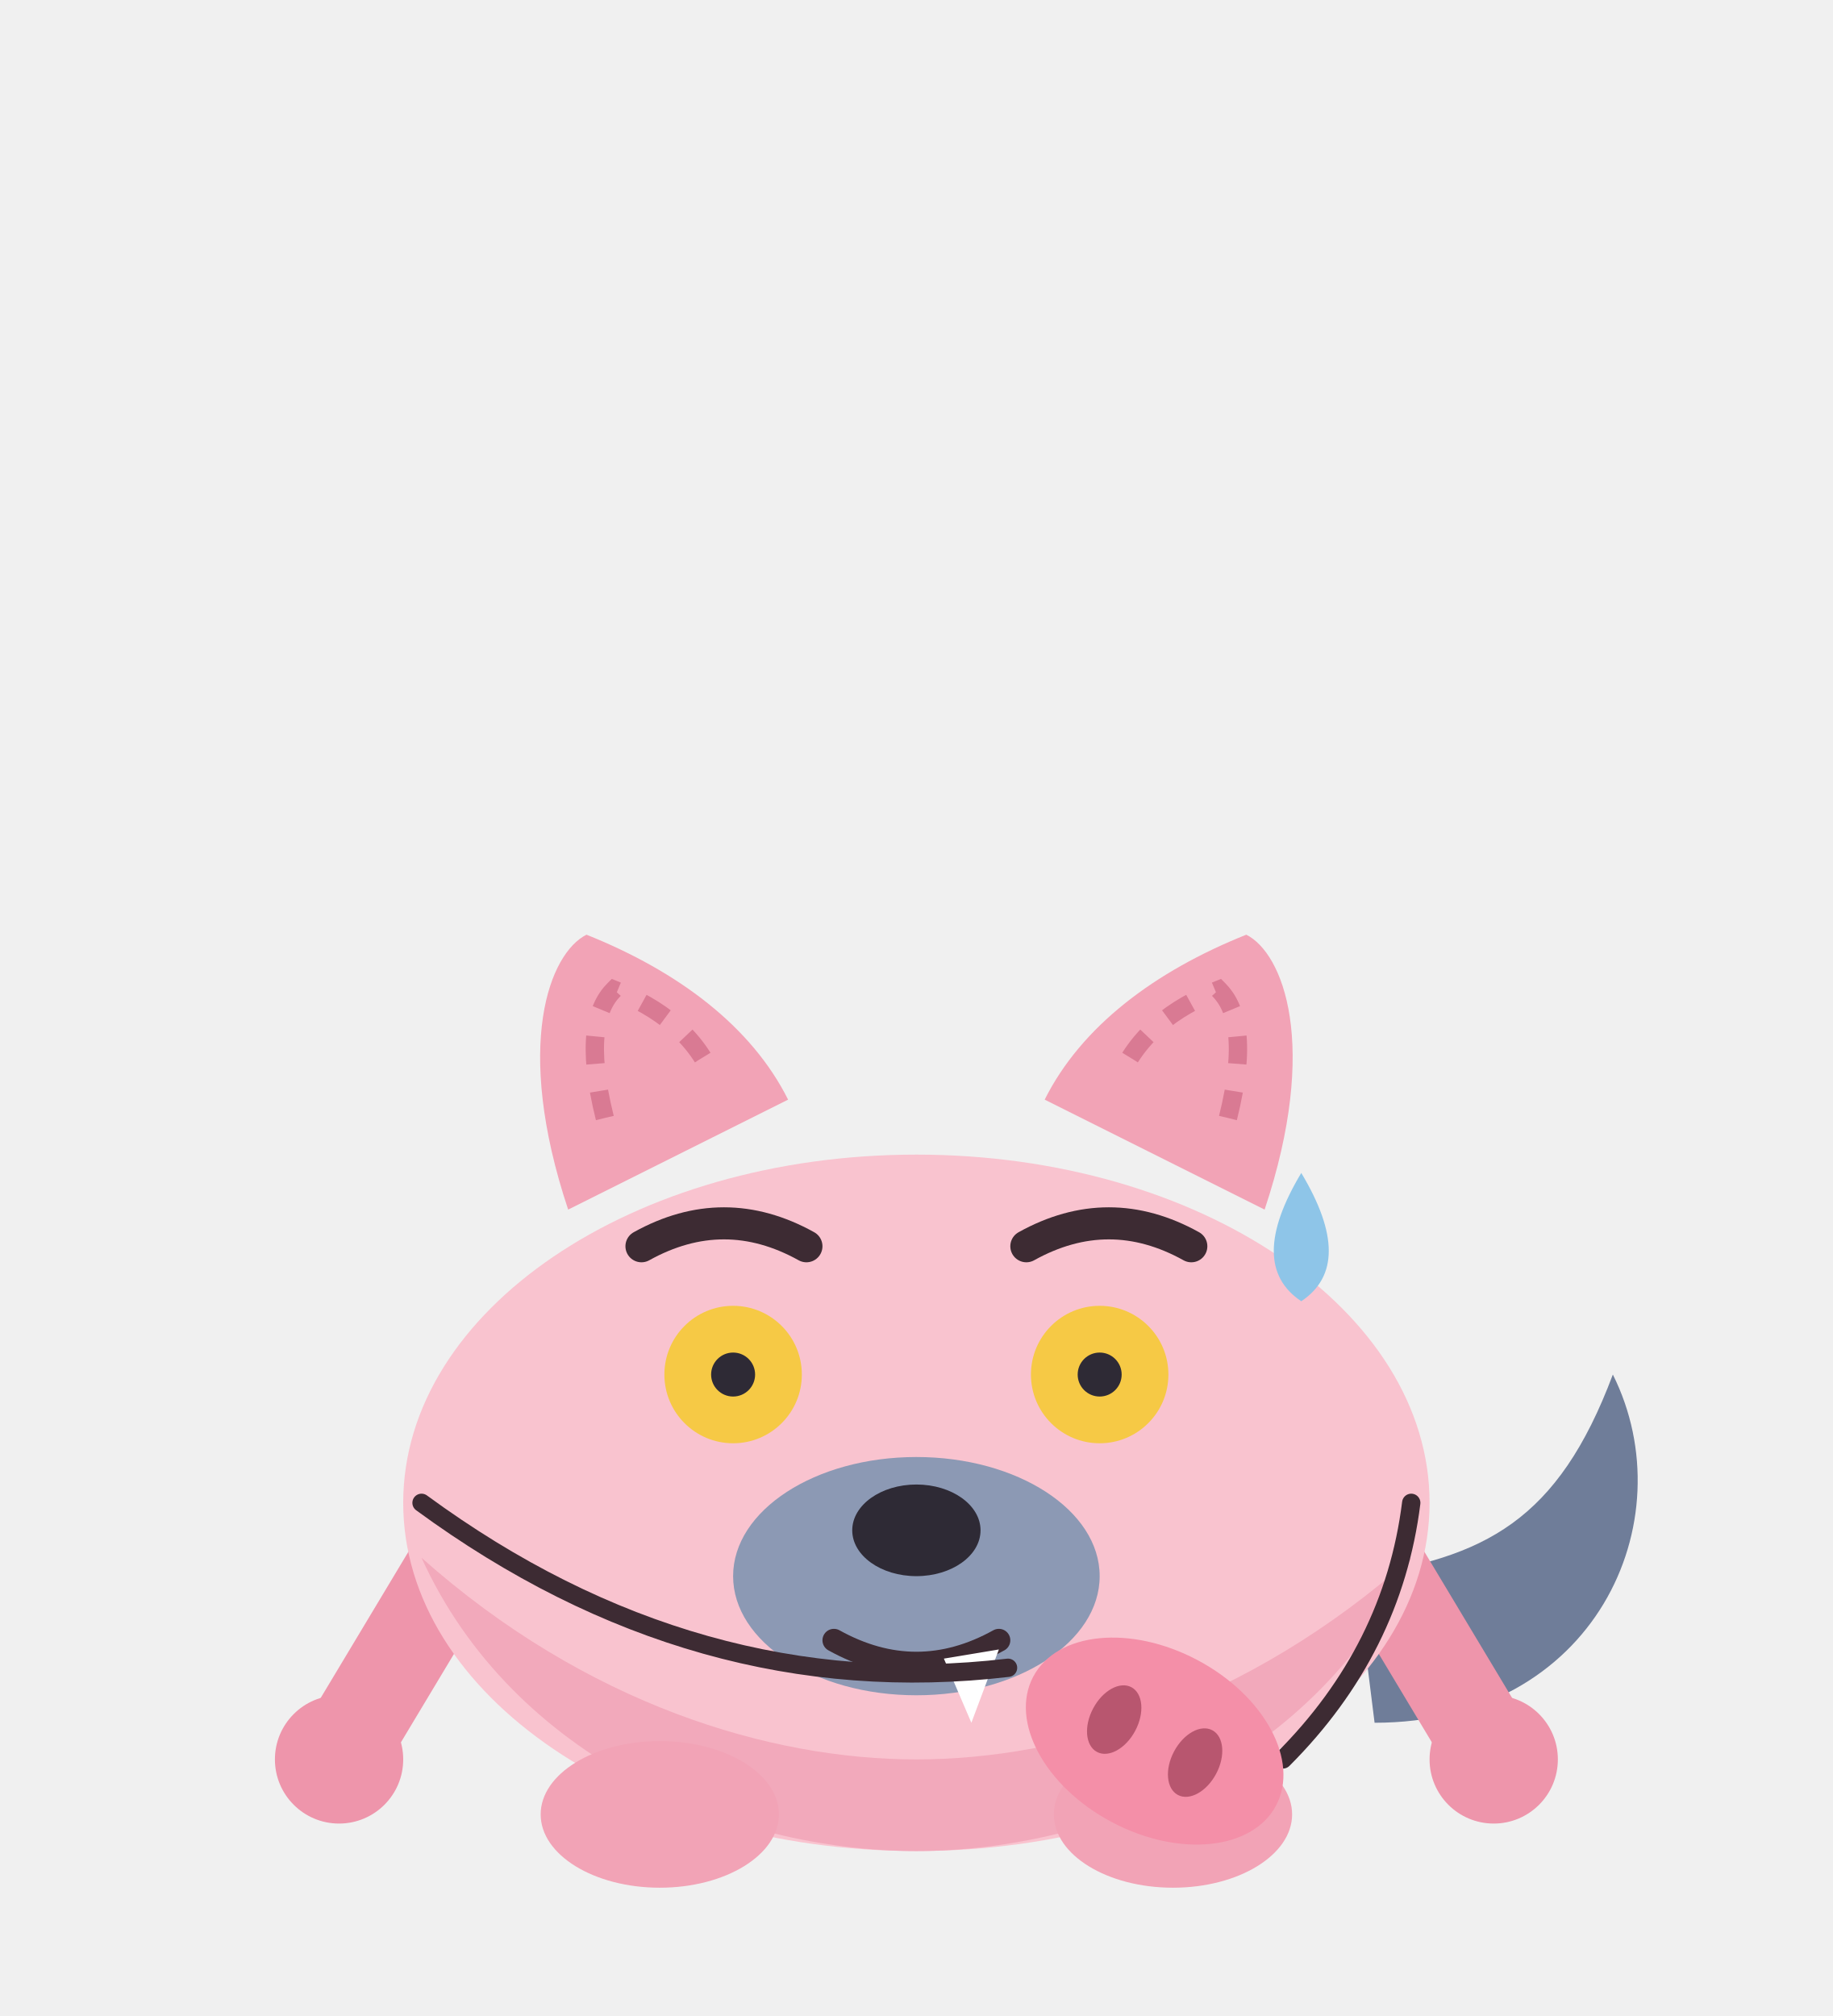
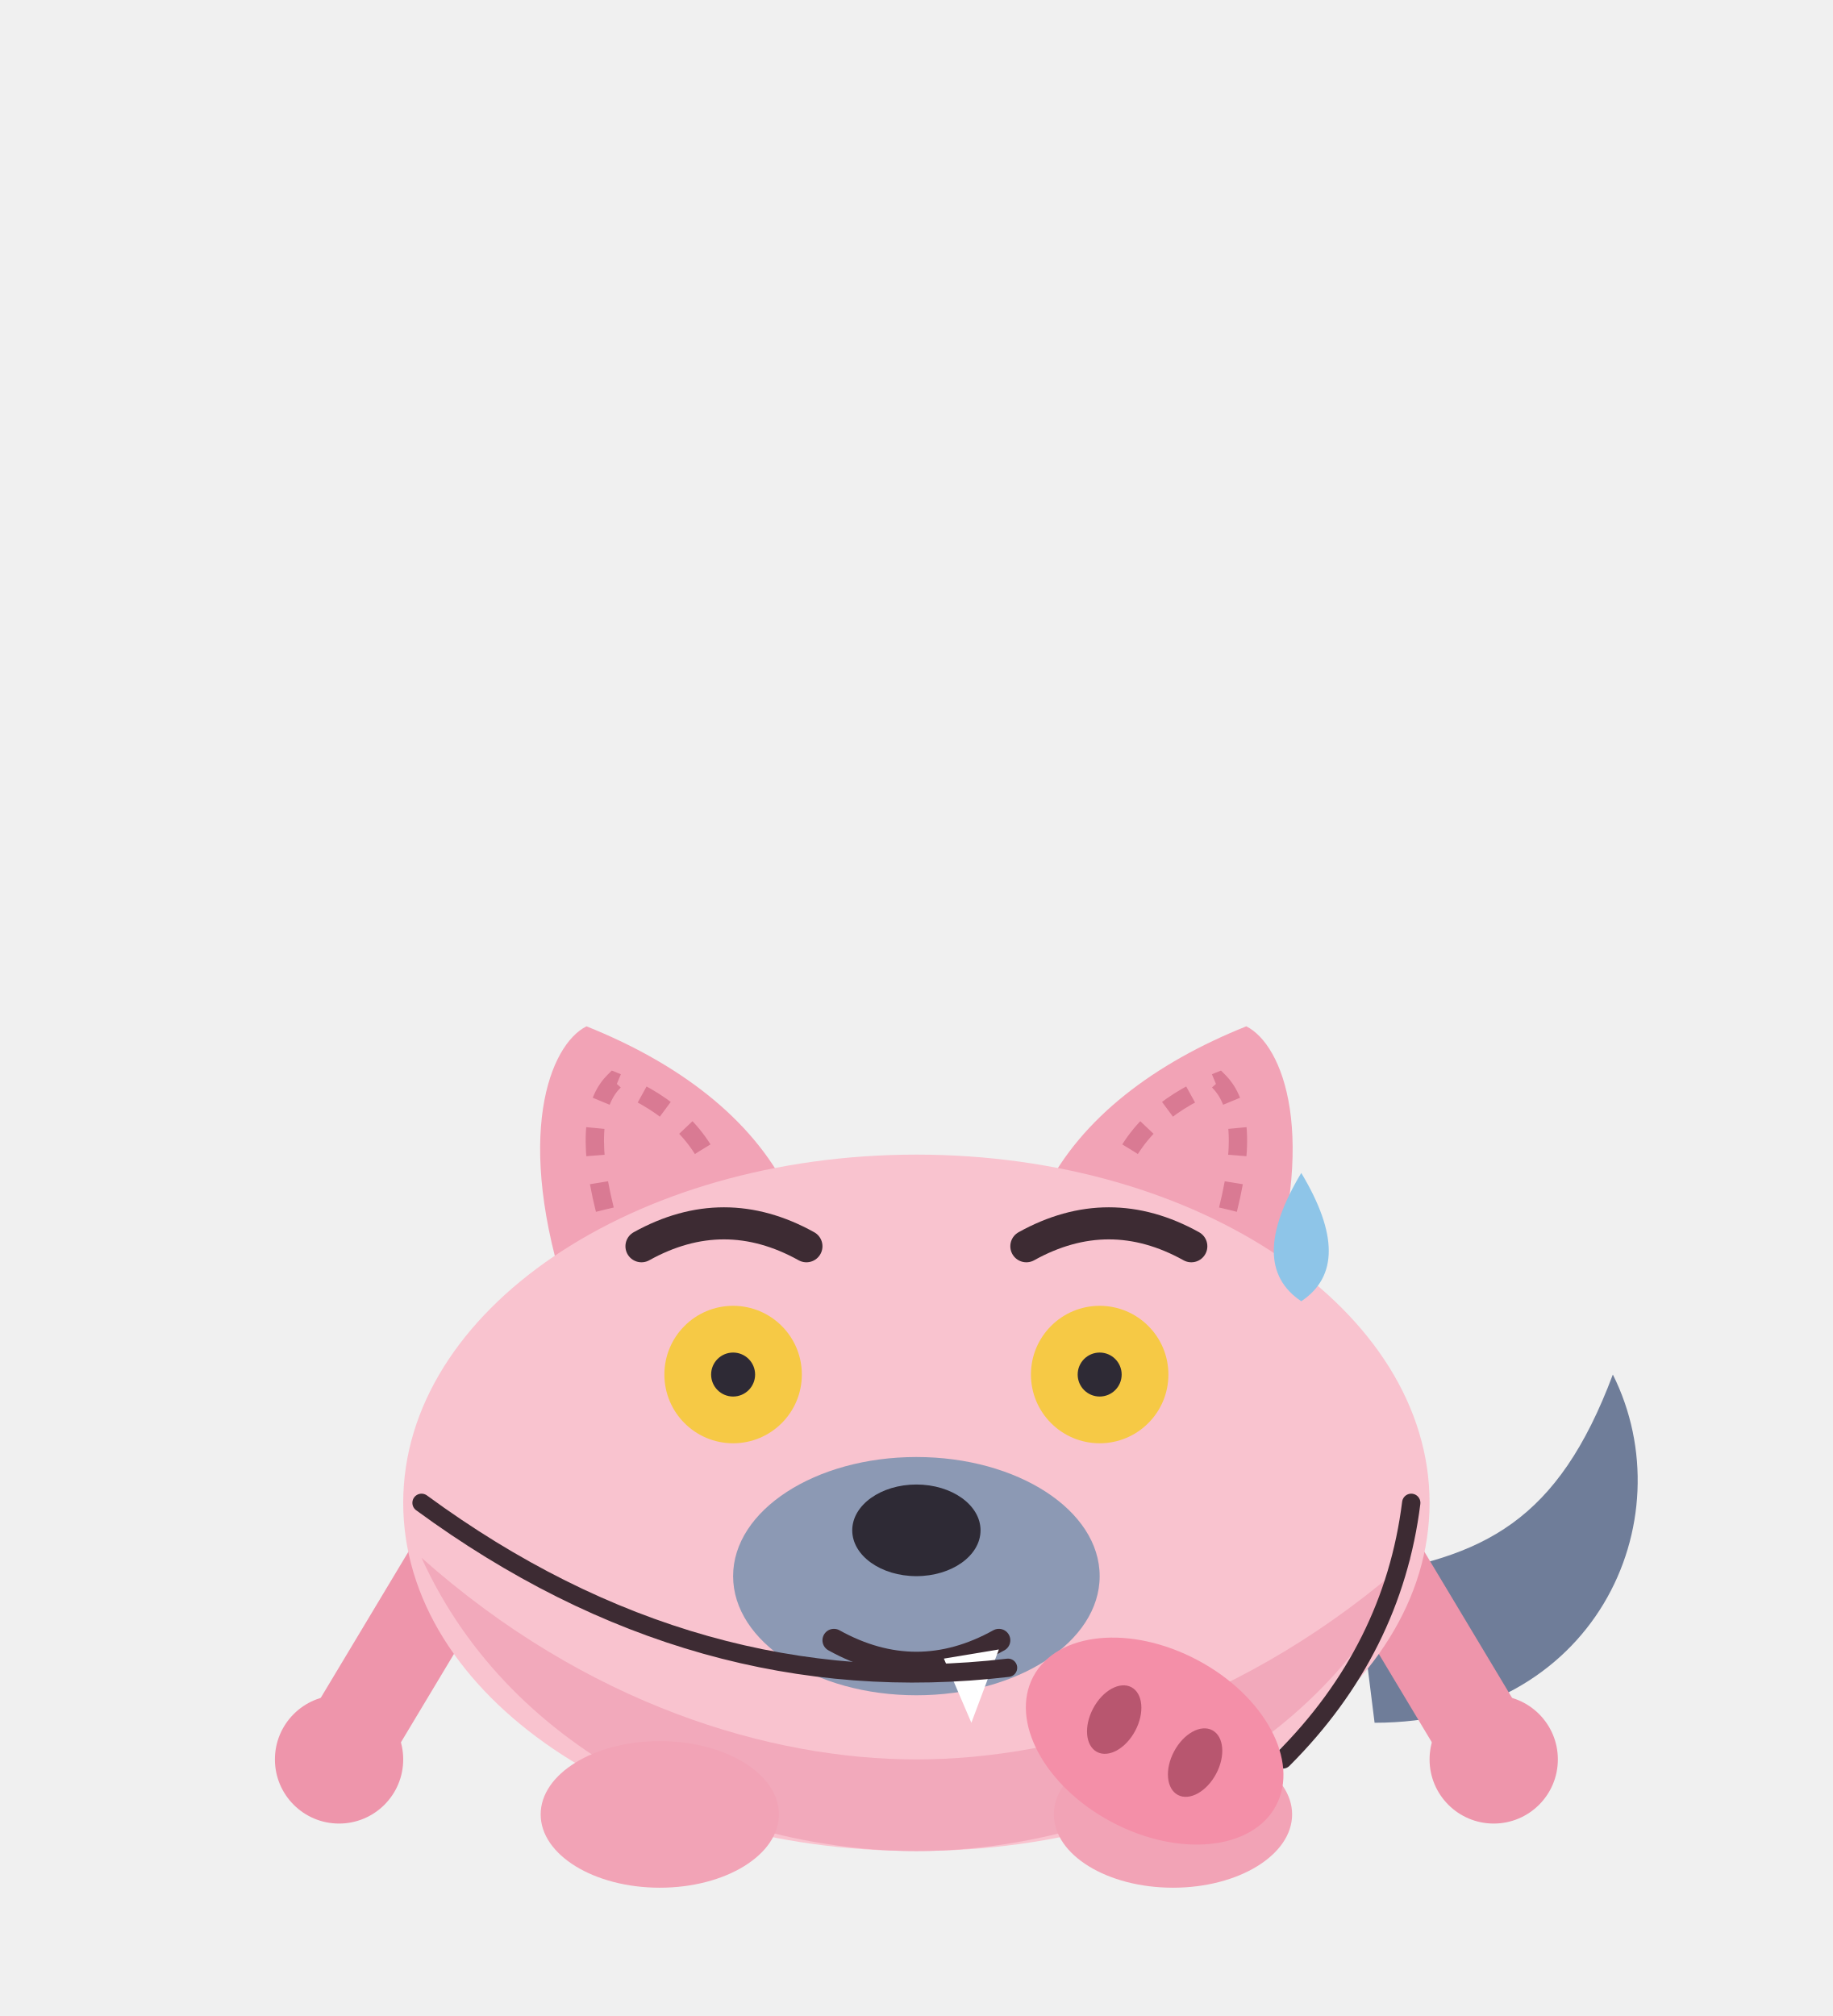
<svg xmlns="http://www.w3.org/2000/svg" viewBox="0 0 200 220" width="200" height="220">
  <path d="M150 188 C174 188 184 166 176 150 C170 166 162 170 148 172 Z" fill="#6F7D99" />
-   <path d="M62 132 C56 114 60 104 64 102 C74 106 82 112 86 120 Z M138 132 C144 114 140 104 136 102 C126 106 118 112 114 120 Z" fill="#F2A3B6" />
-   <path d="M66 122 C64 114 65 110 67 108 C72 110 76 113 78 118 M134 122 C136 114 135 110 133 108 C128 110 124 113 122 118" fill="none" stroke="#D97A93" stroke-width="2" stroke-dasharray="3 3" />
+   <path d="M62 142 C56 124 60 114 64 112 C74 116 82 122 86 130 Z M138 142 C144 124 140 114 136 112 C126 116 118 122 114 130 Z" fill="#F2A3B6" />
+   <path d="M66 132 C64 124 65 120 67 118 C72 120 76 123 78 128 M134 132 C136 124 135 120 133 118 C128 120 124 123 122 128" fill="none" stroke="#D97A93" stroke-width="2" stroke-dasharray="3 3" />
  <path d="M50 170 L38 190 M150 170 L162 190" fill="none" stroke="#EE95AB" stroke-width="10" stroke-linecap="round" />
  <circle cx="37" cy="192" r="7" fill="#EE95AB" />
  <circle cx="163" cy="192" r="7" fill="#EE95AB" />
  <ellipse cx="100" cy="164" rx="56" ry="38" fill="#F9C3CF" />
  <path d="M46 170 C56 192 80 202 100 202 C120 202 144 192 154 170 C136 186 116 192 100 192 C84 192 64 186 46 170 Z" fill="#F2A9BB" />
  <ellipse cx="72" cy="198" rx="13" ry="8" fill="#F2A3B6" />
  <ellipse cx="128" cy="198" rx="13" ry="8" fill="#F2A3B6" />
  <ellipse cx="100" cy="172" rx="20" ry="13" fill="#8C99B4" />
  <ellipse cx="100" cy="167" rx="7" ry="5" fill="#2E2A35" />
  <path d="M91 179 Q100 184 109 179" fill="none" stroke="#3D2B33" stroke-width="2.5" stroke-linecap="round" />
  <path d="M103 181 L106 188 L109 180 Z" fill="#FFFFFF" />
  <circle cx="80" cy="150" r="7.5" fill="#F6C945" />
  <circle cx="80" cy="150" r="2.4" fill="#2E2A35" />
  <circle cx="120" cy="150" r="7.5" fill="#F6C945" />
  <circle cx="120" cy="150" r="2.4" fill="#2E2A35" />
  <path d="M70 136 Q79 131 88 136 M130 136 Q121 131 112 136" fill="none" stroke="#3D2B33" stroke-width="3.5" stroke-linecap="round" />
  <path d="M142 128 Q148 138 142 142 Q136 138 142 128 Z" fill="#8EC5E8" />
  <path d="M46 164 Q76 186 110 182 M154 164 Q152 180 140 192" fill="none" stroke="#3D2B33" stroke-width="2" stroke-linecap="round" />
  <g transform="rotate(28 126 190)">
    <ellipse cx="126" cy="190" rx="15" ry="10" fill="#F48FA8" />
    <ellipse cx="121" cy="190" rx="2.6" ry="4" fill="#B8566F" />
    <ellipse cx="131" cy="190" rx="2.6" ry="4" fill="#B8566F" />
  </g>
</svg>
